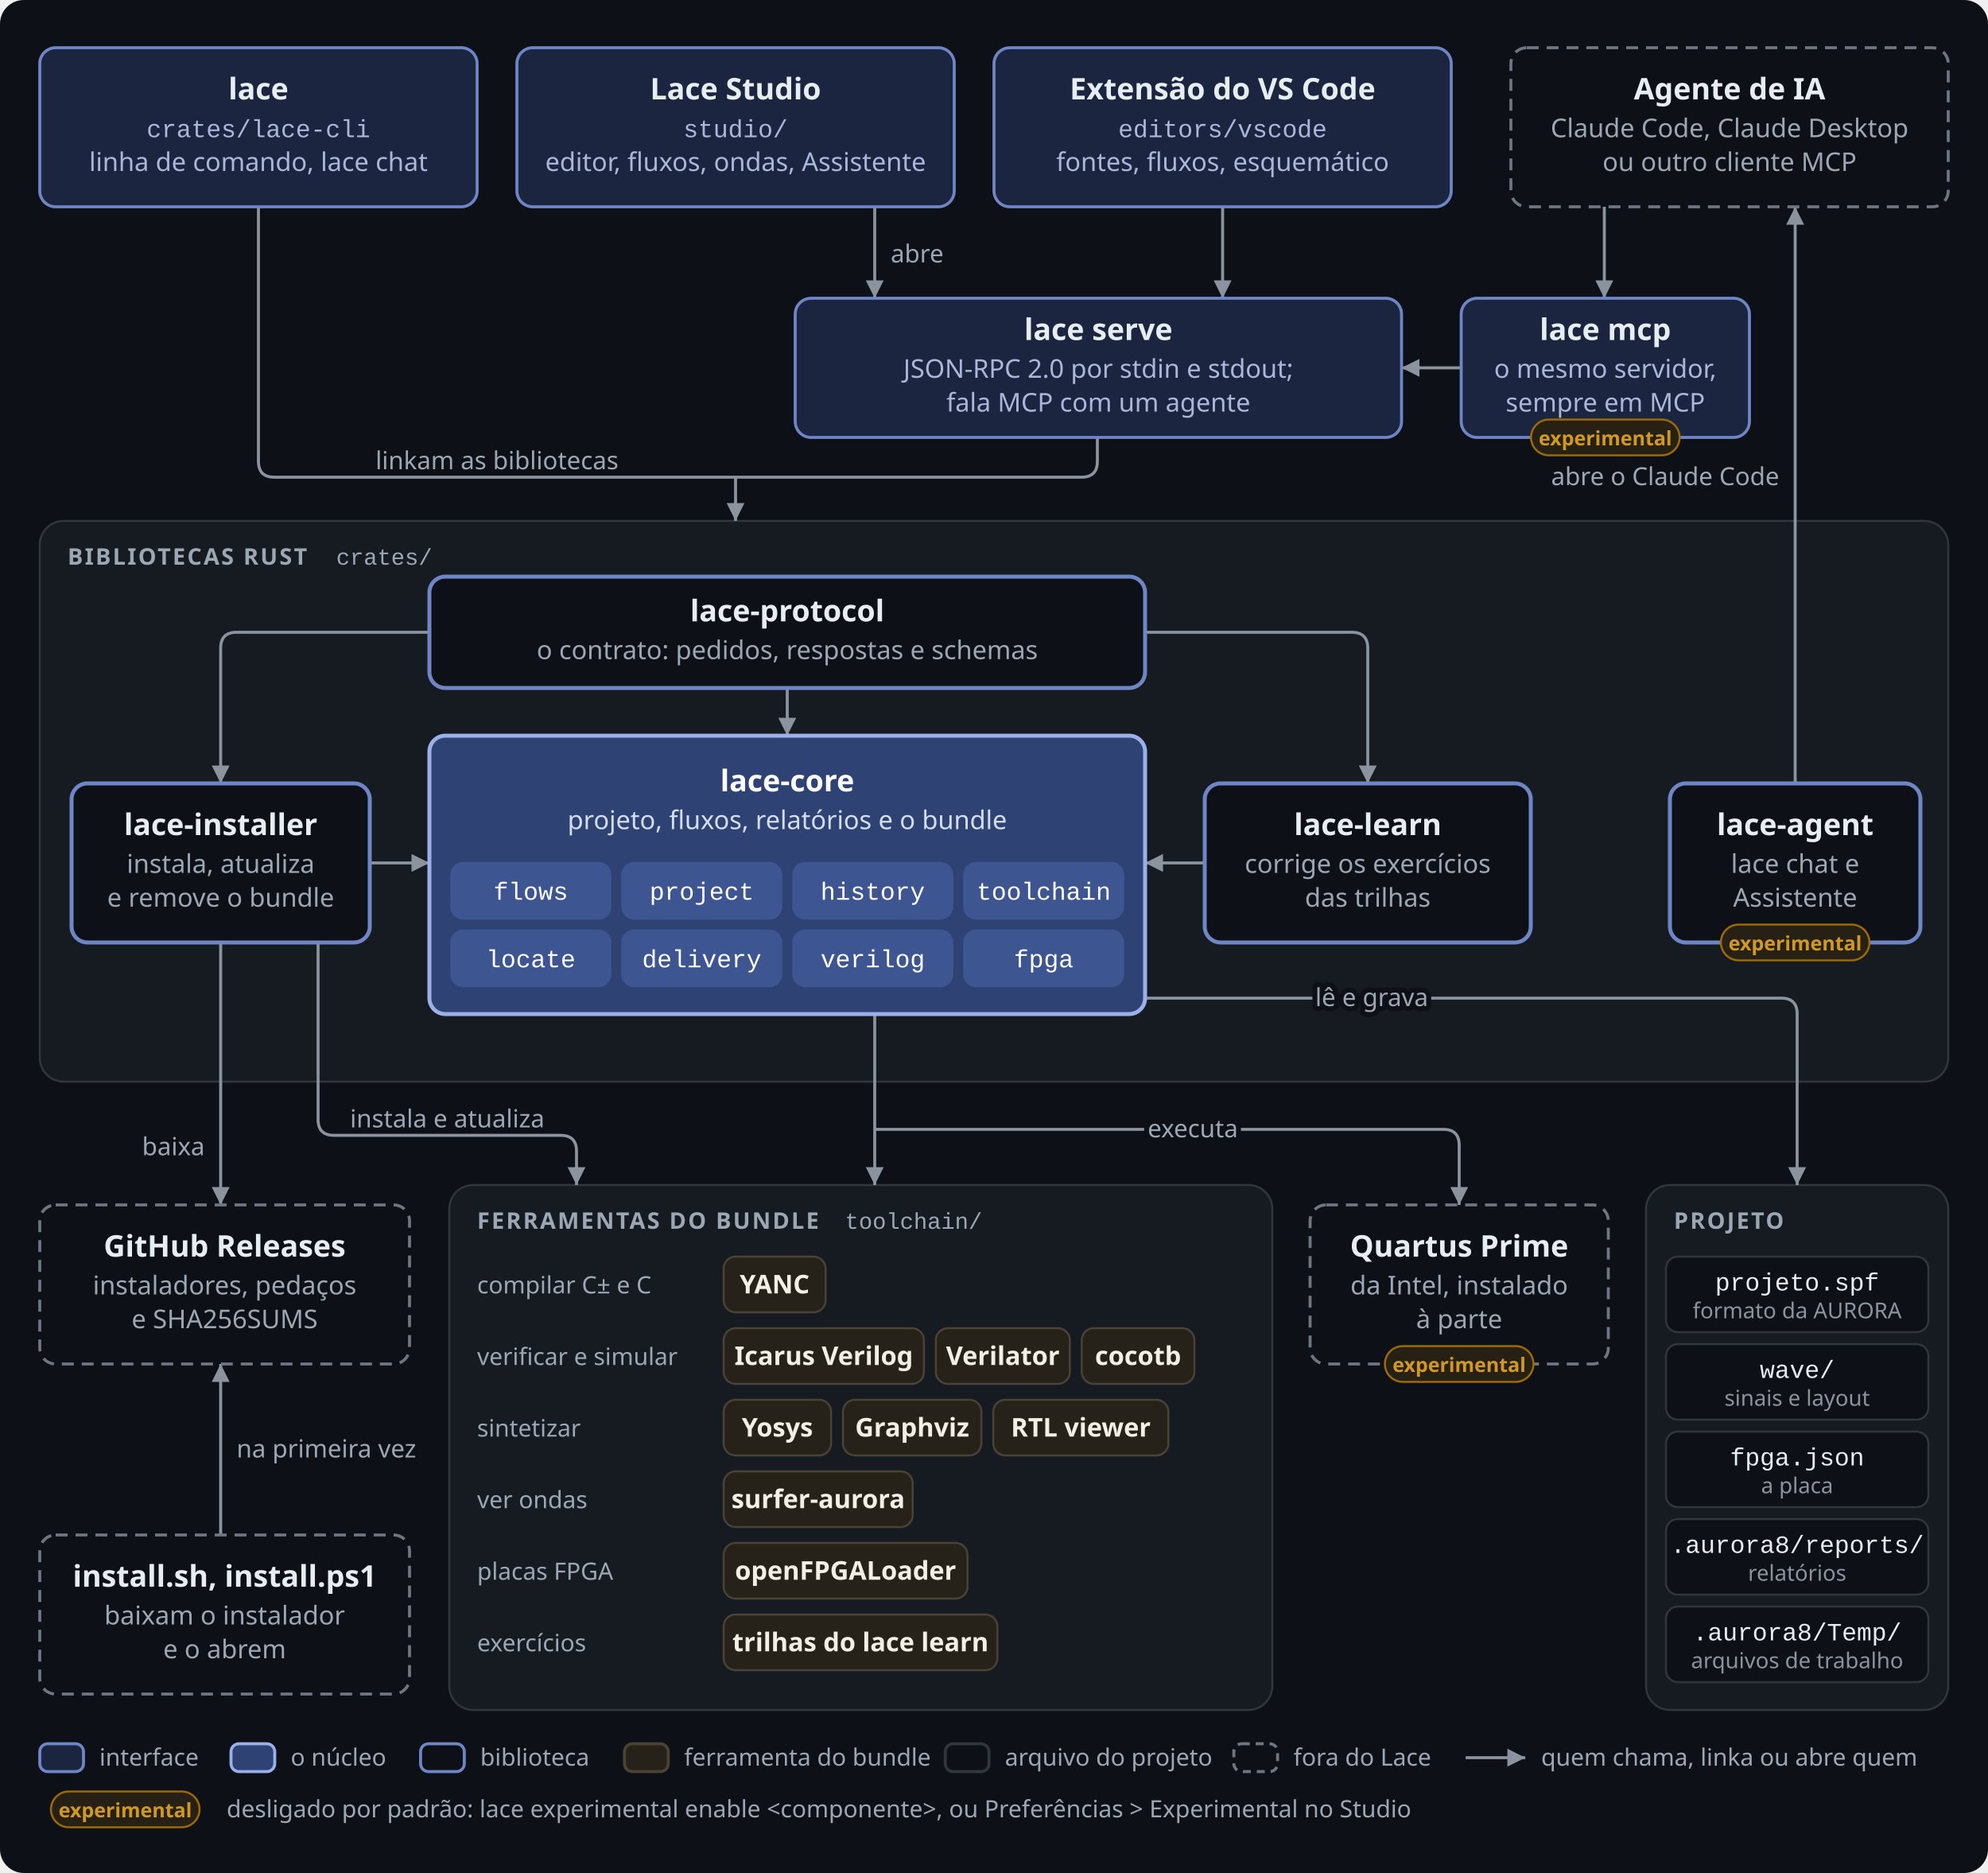
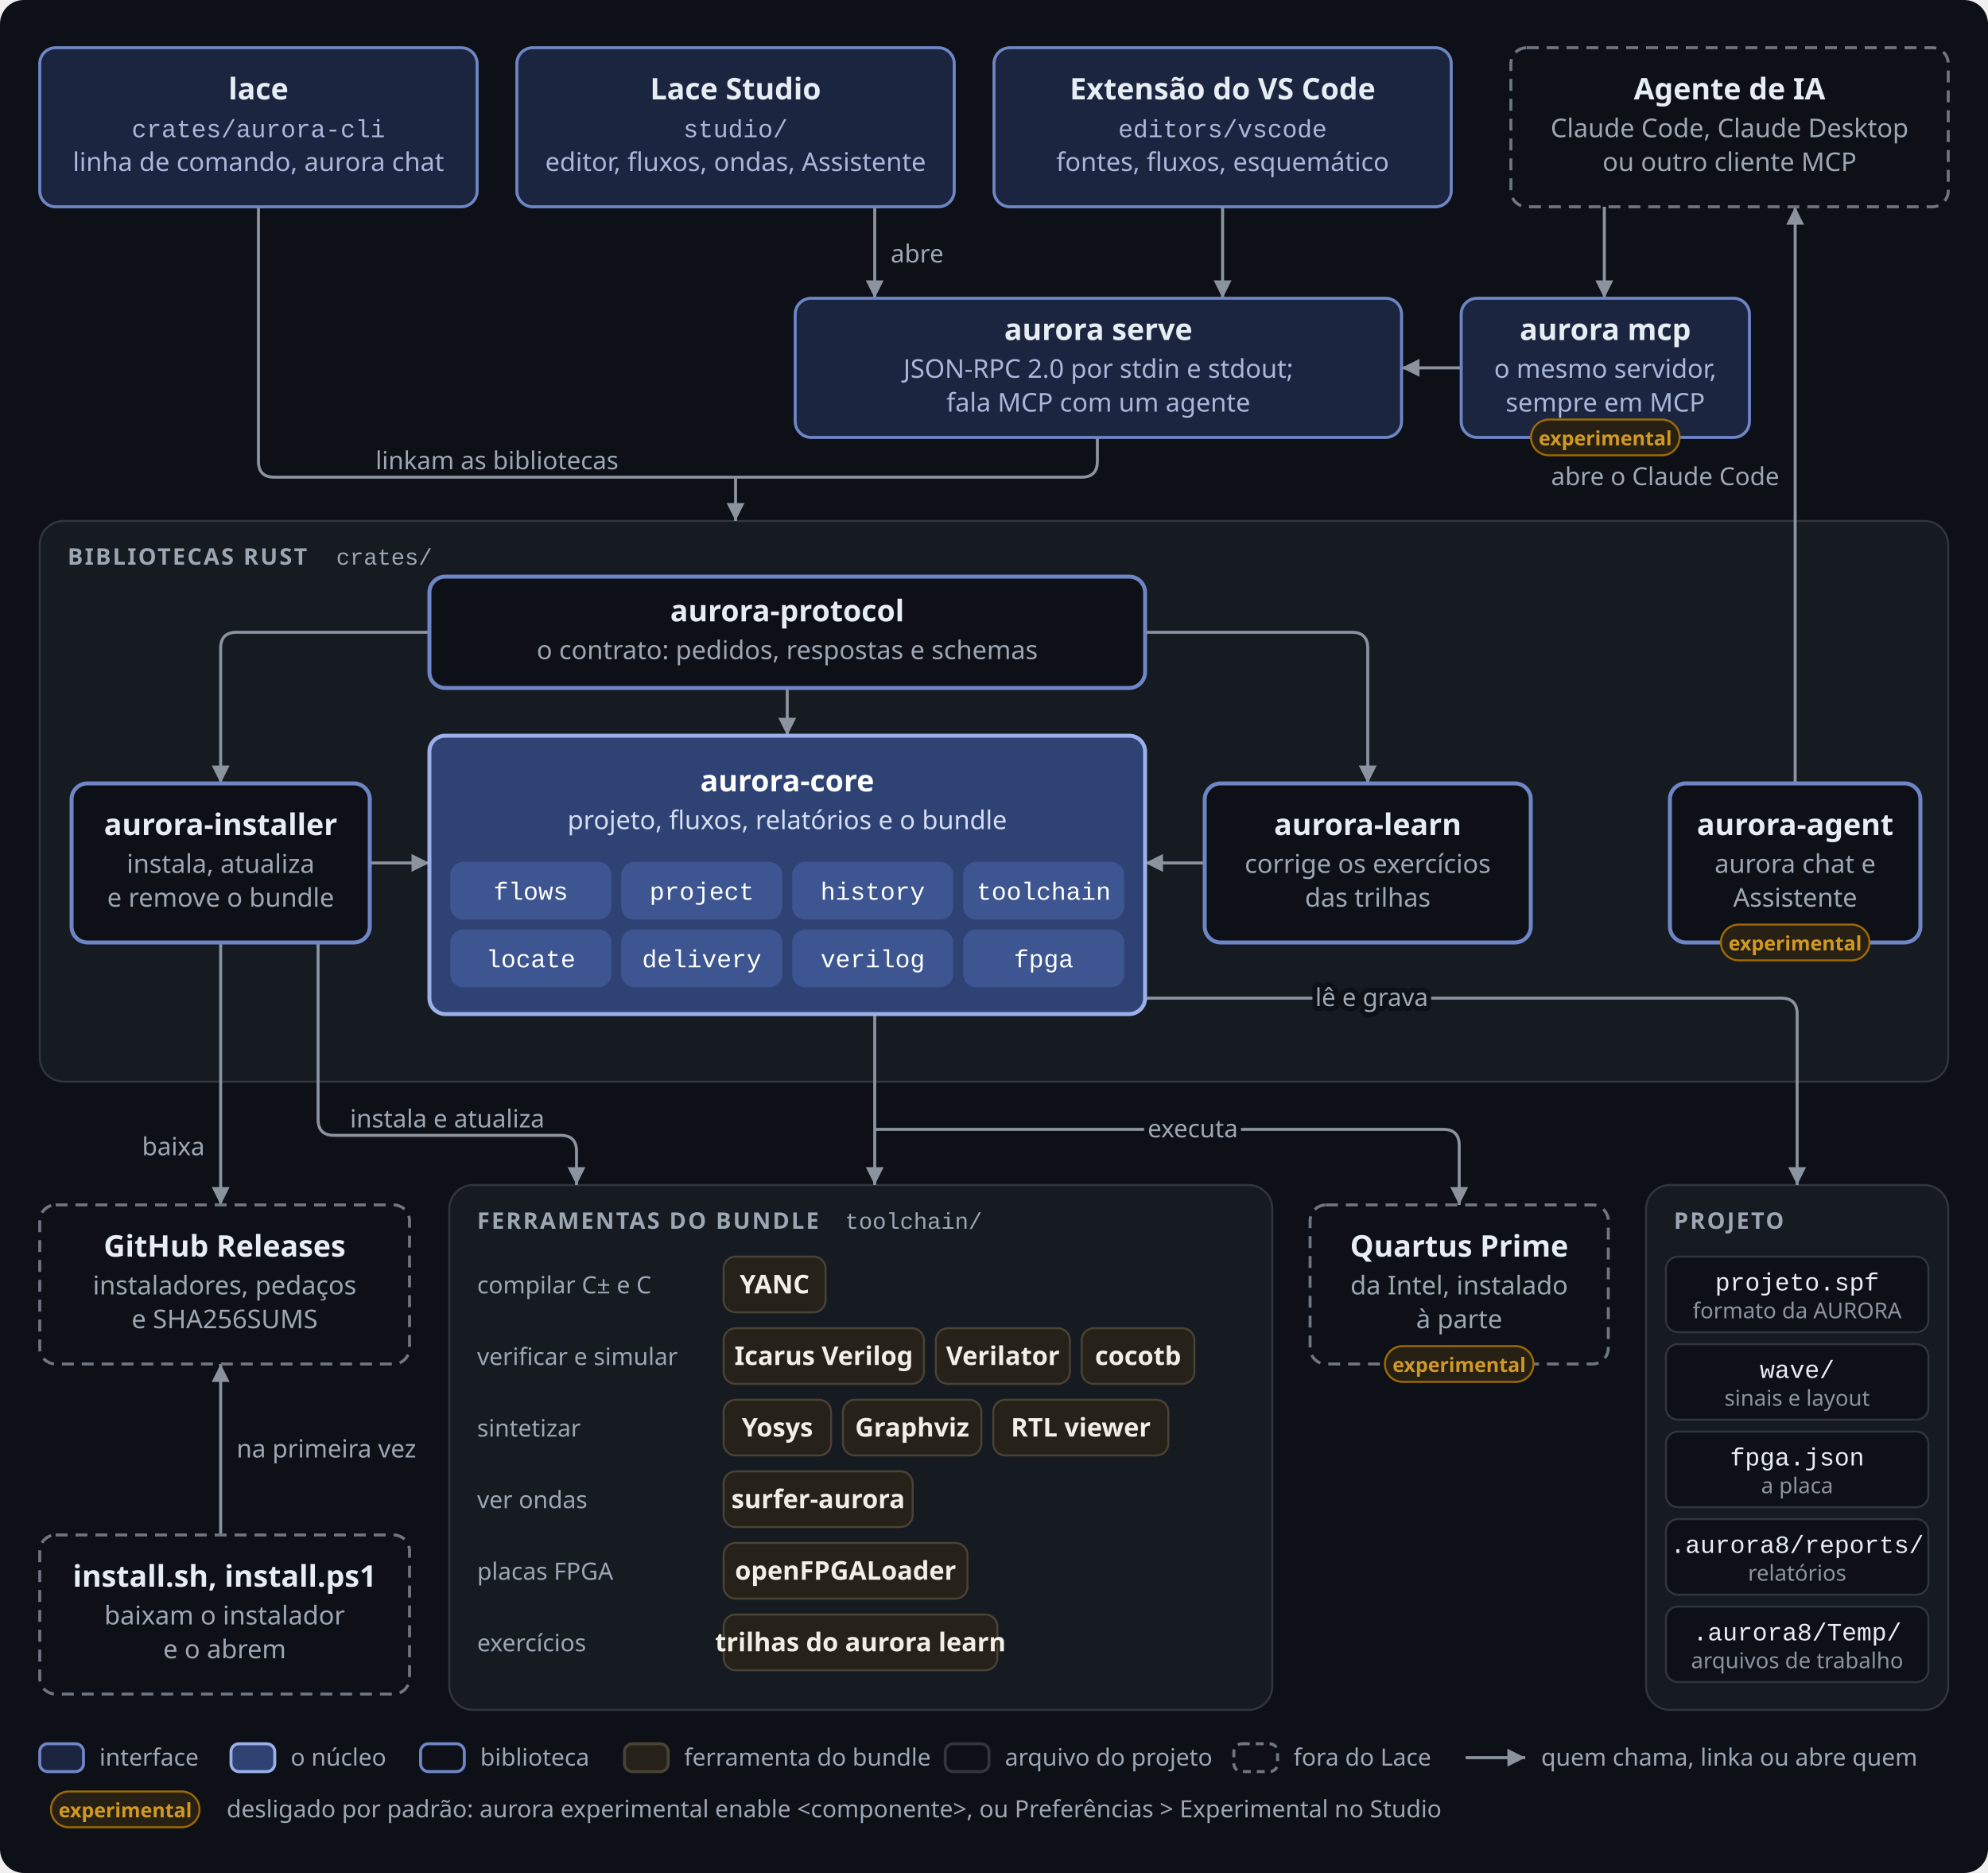
<svg xmlns="http://www.w3.org/2000/svg" width="1000" height="942" viewBox="0 0 1000 942" role="img" aria-labelledby="titulo descricao">
  <defs>
    <marker id="seta" viewBox="0 0 10 10" refX="10" refY="5" markerWidth="9" markerHeight="9" markerUnits="userSpaceOnUse" orient="auto">
      <path d="M0,0 L10,5 L0,10 z" fill="#8b949e" />
    </marker>
  </defs>
  <rect width="1000" height="942" rx="12" fill="#0d1117" />
  <rect x="20" y="262" width="960" height="282" rx="12" fill="#161b22" stroke="#30363d" />
  <text x="34" y="284" font-size="11.5" font-family="'Segoe UI', -apple-system, BlinkMacSystemFont, 'Noto Sans', Helvetica, Arial, sans-serif" fill="#9da7b3" text-anchor="start" font-weight="700" letter-spacing="0.08em">BIBLIOTECAS RUST</text>
  <text x="169.112" y="284" font-size="11.5" font-family="'Cascadia Mono', SFMono-Regular, Consolas, 'Liberation Mono', Menlo, monospace" fill="#9da7b3" text-anchor="start">crates/</text>
  <rect x="226" y="596" width="414" height="264" rx="12" fill="#161b22" stroke="#30363d" />
  <text x="240" y="618" font-size="11.5" font-family="'Segoe UI', -apple-system, BlinkMacSystemFont, 'Noto Sans', Helvetica, Arial, sans-serif" fill="#9da7b3" text-anchor="start" font-weight="700" letter-spacing="0.08em">FERRAMENTAS DO BUNDLE</text>
  <text x="425.059" y="618" font-size="11.5" font-family="'Cascadia Mono', SFMono-Regular, Consolas, 'Liberation Mono', Menlo, monospace" fill="#9da7b3" text-anchor="start">toolchain/</text>
  <rect x="828" y="596" width="152" height="264" rx="12" fill="#161b22" stroke="#30363d" />
  <text x="842" y="618" font-size="11.5" font-family="'Segoe UI', -apple-system, BlinkMacSystemFont, 'Noto Sans', Helvetica, Arial, sans-serif" fill="#9da7b3" text-anchor="start" font-weight="700" letter-spacing="0.08em">PROJETO</text>
  <path d="M440,104 L440,150" fill="none" stroke="#8b949e" stroke-width="1.5" stroke-linejoin="round" marker-end="url(#seta)" />
  <path d="M615,104 L615,150" fill="none" stroke="#8b949e" stroke-width="1.5" stroke-linejoin="round" marker-end="url(#seta)" />
  <path d="M807,104 L807,150" fill="none" stroke="#8b949e" stroke-width="1.5" stroke-linejoin="round" marker-end="url(#seta)" />
  <path d="M735,185 L705,185" fill="none" stroke="#8b949e" stroke-width="1.5" stroke-linejoin="round" marker-end="url(#seta)" />
  <path d="M130,104 L130,232 Q130,240 138,240 L370,240" fill="none" stroke="#8b949e" stroke-width="1.5" stroke-linejoin="round" />
  <path d="M552,220 L552,232 Q552,240 544,240 L370,240" fill="none" stroke="#8b949e" stroke-width="1.5" stroke-linejoin="round" />
  <path d="M370,240 L370,262" fill="none" stroke="#8b949e" stroke-width="1.5" stroke-linejoin="round" marker-end="url(#seta)" />
  <path d="M186,434 L216,434" fill="none" stroke="#8b949e" stroke-width="1.5" stroke-linejoin="round" marker-end="url(#seta)" />
  <path d="M606,434 L576,434" fill="none" stroke="#8b949e" stroke-width="1.5" stroke-linejoin="round" marker-end="url(#seta)" />
  <path d="M396,346 L396,370" fill="none" stroke="#8b949e" stroke-width="1.5" stroke-linejoin="round" marker-end="url(#seta)" />
  <path d="M216,318 L119,318 Q111,318 111,326 L111,394" fill="none" stroke="#8b949e" stroke-width="1.5" stroke-linejoin="round" marker-end="url(#seta)" />
  <path d="M576,318 L680,318 Q688,318 688,326 L688,394" fill="none" stroke="#8b949e" stroke-width="1.5" stroke-linejoin="round" marker-end="url(#seta)" />
  <path d="M903,394 L903,104" fill="none" stroke="#8b949e" stroke-width="1.5" stroke-linejoin="round" marker-end="url(#seta)" />
  <path d="M111,474 L111,606" fill="none" stroke="#8b949e" stroke-width="1.5" stroke-linejoin="round" marker-end="url(#seta)" />
  <path d="M111,772 L111,686" fill="none" stroke="#8b949e" stroke-width="1.5" stroke-linejoin="round" marker-end="url(#seta)" />
  <path d="M160,474 L160,563 Q160,571 168,571 L282,571 Q290,571 290,579 L290,596" fill="none" stroke="#8b949e" stroke-width="1.5" stroke-linejoin="round" marker-end="url(#seta)" />
  <path d="M440,510 L440,596" fill="none" stroke="#8b949e" stroke-width="1.5" stroke-linejoin="round" marker-end="url(#seta)" />
  <path d="M440,568 L726,568 Q734,568 734,576 L734,606" fill="none" stroke="#8b949e" stroke-width="1.5" stroke-linejoin="round" marker-end="url(#seta)" />
  <path d="M576,502 L896,502 Q904,502 904,510 L904,596" fill="none" stroke="#8b949e" stroke-width="1.5" stroke-linejoin="round" marker-end="url(#seta)" />
  <path d="M737.24,884 L767.24,884" fill="none" stroke="#8b949e" stroke-width="1.5" stroke-linejoin="round" marker-end="url(#seta)" />
  <rect x="20" y="24" width="220" height="80" rx="8" fill="#1b2540" stroke="#6f86c6" stroke-width="1.5" />
  <text x="130" y="50" font-size="15" font-family="'Segoe UI', -apple-system, BlinkMacSystemFont, 'Noto Sans', Helvetica, Arial, sans-serif" fill="#e6edf3" text-anchor="middle" font-weight="600">lace</text>
-   <text x="130" y="69" font-size="12.5" font-family="'Cascadia Mono', SFMono-Regular, Consolas, 'Liberation Mono', Menlo, monospace" fill="#aab7d9" text-anchor="middle">crates/lace-cli</text>
-   <text x="130" y="86" font-size="13" font-family="'Segoe UI', -apple-system, BlinkMacSystemFont, 'Noto Sans', Helvetica, Arial, sans-serif" fill="#aab7d9" text-anchor="middle">linha de comando, lace chat</text>
+   <text x="130" y="69" font-size="12.5" font-family="'Cascadia Mono', SFMono-Regular, Consolas, 'Liberation Mono', Menlo, monospace" fill="#aab7d9" text-anchor="middle">crates/aurora-cli</text>
+   <text x="130" y="86" font-size="13" font-family="'Segoe UI', -apple-system, BlinkMacSystemFont, 'Noto Sans', Helvetica, Arial, sans-serif" fill="#aab7d9" text-anchor="middle">linha de comando, aurora chat</text>
  <rect x="260" y="24" width="220" height="80" rx="8" fill="#1b2540" stroke="#6f86c6" stroke-width="1.5" />
  <text x="370" y="50" font-size="15" font-family="'Segoe UI', -apple-system, BlinkMacSystemFont, 'Noto Sans', Helvetica, Arial, sans-serif" fill="#e6edf3" text-anchor="middle" font-weight="600">Lace Studio</text>
  <text x="370" y="69" font-size="12.5" font-family="'Cascadia Mono', SFMono-Regular, Consolas, 'Liberation Mono', Menlo, monospace" fill="#aab7d9" text-anchor="middle">studio/</text>
  <text x="370" y="86" font-size="13" font-family="'Segoe UI', -apple-system, BlinkMacSystemFont, 'Noto Sans', Helvetica, Arial, sans-serif" fill="#aab7d9" text-anchor="middle">editor, fluxos, ondas, Assistente</text>
  <rect x="500" y="24" width="230" height="80" rx="8" fill="#1b2540" stroke="#6f86c6" stroke-width="1.5" />
  <text x="615" y="50" font-size="15" font-family="'Segoe UI', -apple-system, BlinkMacSystemFont, 'Noto Sans', Helvetica, Arial, sans-serif" fill="#e6edf3" text-anchor="middle" font-weight="600">Extensão do VS Code</text>
  <text x="615" y="69" font-size="12.5" font-family="'Cascadia Mono', SFMono-Regular, Consolas, 'Liberation Mono', Menlo, monospace" fill="#aab7d9" text-anchor="middle">editors/vscode</text>
  <text x="615" y="86" font-size="13" font-family="'Segoe UI', -apple-system, BlinkMacSystemFont, 'Noto Sans', Helvetica, Arial, sans-serif" fill="#aab7d9" text-anchor="middle">fontes, fluxos, esquemático</text>
  <rect x="760" y="24" width="220" height="80" rx="8" fill="#0d1117" stroke="#6e7681" stroke-width="1.5" stroke-dasharray="6 4" />
  <text x="870" y="50" font-size="15" font-family="'Segoe UI', -apple-system, BlinkMacSystemFont, 'Noto Sans', Helvetica, Arial, sans-serif" fill="#e6edf3" text-anchor="middle" font-weight="600">Agente de IA</text>
  <text x="870" y="69" font-size="13" font-family="'Segoe UI', -apple-system, BlinkMacSystemFont, 'Noto Sans', Helvetica, Arial, sans-serif" fill="#9da7b3" text-anchor="middle">Claude Code, Claude Desktop</text>
  <text x="870" y="86" font-size="13" font-family="'Segoe UI', -apple-system, BlinkMacSystemFont, 'Noto Sans', Helvetica, Arial, sans-serif" fill="#9da7b3" text-anchor="middle">ou outro cliente MCP</text>
  <rect x="400" y="150" width="305" height="70" rx="8" fill="#1b2540" stroke="#6f86c6" stroke-width="1.5" />
-   <text x="552.5" y="171" font-size="15" font-family="'Segoe UI', -apple-system, BlinkMacSystemFont, 'Noto Sans', Helvetica, Arial, sans-serif" fill="#e6edf3" text-anchor="middle" font-weight="600">lace serve</text>
+   <text x="552.5" y="171" font-size="15" font-family="'Segoe UI', -apple-system, BlinkMacSystemFont, 'Noto Sans', Helvetica, Arial, sans-serif" fill="#e6edf3" text-anchor="middle" font-weight="600">aurora serve</text>
  <text x="552.5" y="190" font-size="13" font-family="'Segoe UI', -apple-system, BlinkMacSystemFont, 'Noto Sans', Helvetica, Arial, sans-serif" fill="#aab7d9" text-anchor="middle">JSON-RPC 2.0 por stdin e stdout;</text>
  <text x="552.5" y="207" font-size="13" font-family="'Segoe UI', -apple-system, BlinkMacSystemFont, 'Noto Sans', Helvetica, Arial, sans-serif" fill="#aab7d9" text-anchor="middle">fala MCP com um agente</text>
  <rect x="735" y="150" width="145" height="70" rx="8" fill="#1b2540" stroke="#6f86c6" stroke-width="1.5" />
-   <text x="807.5" y="171" font-size="15" font-family="'Segoe UI', -apple-system, BlinkMacSystemFont, 'Noto Sans', Helvetica, Arial, sans-serif" fill="#e6edf3" text-anchor="middle" font-weight="600">lace mcp</text>
+   <text x="807.5" y="171" font-size="15" font-family="'Segoe UI', -apple-system, BlinkMacSystemFont, 'Noto Sans', Helvetica, Arial, sans-serif" fill="#e6edf3" text-anchor="middle" font-weight="600">aurora mcp</text>
  <text x="807.5" y="190" font-size="13" font-family="'Segoe UI', -apple-system, BlinkMacSystemFont, 'Noto Sans', Helvetica, Arial, sans-serif" fill="#aab7d9" text-anchor="middle">o mesmo servidor,</text>
  <text x="807.5" y="207" font-size="13" font-family="'Segoe UI', -apple-system, BlinkMacSystemFont, 'Noto Sans', Helvetica, Arial, sans-serif" fill="#aab7d9" text-anchor="middle">sempre em MCP</text>
  <rect x="770.131" y="211" width="74.738" height="18" rx="9" fill="#272115" stroke="#9e6a03" />
  <text x="807.5" y="224" font-size="10" font-family="'Segoe UI', -apple-system, BlinkMacSystemFont, 'Noto Sans', Helvetica, Arial, sans-serif" fill="#d29922" text-anchor="middle" font-weight="600">experimental</text>
  <rect x="216" y="290" width="360" height="56" rx="8" fill="#0d1117" stroke="#6f86c6" stroke-width="2" />
-   <text x="396" y="312.5" font-size="15" font-family="'Segoe UI', -apple-system, BlinkMacSystemFont, 'Noto Sans', Helvetica, Arial, sans-serif" fill="#e6edf3" text-anchor="middle" font-weight="600">lace-protocol</text>
+   <text x="396" y="312.5" font-size="15" font-family="'Segoe UI', -apple-system, BlinkMacSystemFont, 'Noto Sans', Helvetica, Arial, sans-serif" fill="#e6edf3" text-anchor="middle" font-weight="600">aurora-protocol</text>
  <text x="396" y="331.5" font-size="13" font-family="'Segoe UI', -apple-system, BlinkMacSystemFont, 'Noto Sans', Helvetica, Arial, sans-serif" fill="#9da7b3" text-anchor="middle">o contrato: pedidos, respostas e schemas</text>
  <rect x="36" y="394" width="150" height="80" rx="8" fill="#0d1117" stroke="#6f86c6" stroke-width="2" />
-   <text x="111" y="420" font-size="15" font-family="'Segoe UI', -apple-system, BlinkMacSystemFont, 'Noto Sans', Helvetica, Arial, sans-serif" fill="#e6edf3" text-anchor="middle" font-weight="600">lace-installer</text>
+   <text x="111" y="420" font-size="15" font-family="'Segoe UI', -apple-system, BlinkMacSystemFont, 'Noto Sans', Helvetica, Arial, sans-serif" fill="#e6edf3" text-anchor="middle" font-weight="600">aurora-installer</text>
  <text x="111" y="439" font-size="13" font-family="'Segoe UI', -apple-system, BlinkMacSystemFont, 'Noto Sans', Helvetica, Arial, sans-serif" fill="#9da7b3" text-anchor="middle">instala, atualiza</text>
  <text x="111" y="456" font-size="13" font-family="'Segoe UI', -apple-system, BlinkMacSystemFont, 'Noto Sans', Helvetica, Arial, sans-serif" fill="#9da7b3" text-anchor="middle">e remove o bundle</text>
  <rect x="216" y="370" width="360" height="140" rx="8" fill="#2e4374" stroke="#9bb0e8" stroke-width="2" />
-   <text x="396" y="398" font-size="15" font-family="'Segoe UI', -apple-system, BlinkMacSystemFont, 'Noto Sans', Helvetica, Arial, sans-serif" fill="#ffffff" text-anchor="middle" font-weight="600">lace-core</text>
+   <text x="396" y="398" font-size="15" font-family="'Segoe UI', -apple-system, BlinkMacSystemFont, 'Noto Sans', Helvetica, Arial, sans-serif" fill="#ffffff" text-anchor="middle" font-weight="600">aurora-core</text>
  <text x="396" y="417" font-size="13" font-family="'Segoe UI', -apple-system, BlinkMacSystemFont, 'Noto Sans', Helvetica, Arial, sans-serif" fill="#d5ddf3" text-anchor="middle">projeto, fluxos, relatórios e o bundle</text>
  <rect x="227" y="434" width="80" height="28" rx="6" fill="#3d5590" stroke="#3d5590" />
  <text x="267" y="452.5" font-size="12.5" font-family="'Cascadia Mono', SFMono-Regular, Consolas, 'Liberation Mono', Menlo, monospace" fill="#ffffff" text-anchor="middle">flows</text>
  <rect x="313" y="434" width="80" height="28" rx="6" fill="#3d5590" stroke="#3d5590" />
  <text x="353" y="452.5" font-size="12.5" font-family="'Cascadia Mono', SFMono-Regular, Consolas, 'Liberation Mono', Menlo, monospace" fill="#ffffff" text-anchor="middle">project</text>
  <rect x="399" y="434" width="80" height="28" rx="6" fill="#3d5590" stroke="#3d5590" />
  <text x="439" y="452.5" font-size="12.5" font-family="'Cascadia Mono', SFMono-Regular, Consolas, 'Liberation Mono', Menlo, monospace" fill="#ffffff" text-anchor="middle">history</text>
  <rect x="485" y="434" width="80" height="28" rx="6" fill="#3d5590" stroke="#3d5590" />
  <text x="525" y="452.5" font-size="12.5" font-family="'Cascadia Mono', SFMono-Regular, Consolas, 'Liberation Mono', Menlo, monospace" fill="#ffffff" text-anchor="middle">toolchain</text>
  <rect x="227" y="468" width="80" height="28" rx="6" fill="#3d5590" stroke="#3d5590" />
  <text x="267" y="486.5" font-size="12.5" font-family="'Cascadia Mono', SFMono-Regular, Consolas, 'Liberation Mono', Menlo, monospace" fill="#ffffff" text-anchor="middle">locate</text>
  <rect x="313" y="468" width="80" height="28" rx="6" fill="#3d5590" stroke="#3d5590" />
  <text x="353" y="486.5" font-size="12.5" font-family="'Cascadia Mono', SFMono-Regular, Consolas, 'Liberation Mono', Menlo, monospace" fill="#ffffff" text-anchor="middle">delivery</text>
  <rect x="399" y="468" width="80" height="28" rx="6" fill="#3d5590" stroke="#3d5590" />
  <text x="439" y="486.5" font-size="12.5" font-family="'Cascadia Mono', SFMono-Regular, Consolas, 'Liberation Mono', Menlo, monospace" fill="#ffffff" text-anchor="middle">verilog</text>
  <rect x="485" y="468" width="80" height="28" rx="6" fill="#3d5590" stroke="#3d5590" />
  <text x="525" y="486.5" font-size="12.5" font-family="'Cascadia Mono', SFMono-Regular, Consolas, 'Liberation Mono', Menlo, monospace" fill="#ffffff" text-anchor="middle">fpga</text>
  <rect x="606" y="394" width="164" height="80" rx="8" fill="#0d1117" stroke="#6f86c6" stroke-width="2" />
-   <text x="688" y="420" font-size="15" font-family="'Segoe UI', -apple-system, BlinkMacSystemFont, 'Noto Sans', Helvetica, Arial, sans-serif" fill="#e6edf3" text-anchor="middle" font-weight="600">lace-learn</text>
+   <text x="688" y="420" font-size="15" font-family="'Segoe UI', -apple-system, BlinkMacSystemFont, 'Noto Sans', Helvetica, Arial, sans-serif" fill="#e6edf3" text-anchor="middle" font-weight="600">aurora-learn</text>
  <text x="688" y="439" font-size="13" font-family="'Segoe UI', -apple-system, BlinkMacSystemFont, 'Noto Sans', Helvetica, Arial, sans-serif" fill="#9da7b3" text-anchor="middle">corrige os exercícios</text>
  <text x="688" y="456" font-size="13" font-family="'Segoe UI', -apple-system, BlinkMacSystemFont, 'Noto Sans', Helvetica, Arial, sans-serif" fill="#9da7b3" text-anchor="middle">das trilhas</text>
  <rect x="840" y="394" width="126" height="80" rx="8" fill="#0d1117" stroke="#6f86c6" stroke-width="2" />
-   <text x="903" y="420" font-size="15" font-family="'Segoe UI', -apple-system, BlinkMacSystemFont, 'Noto Sans', Helvetica, Arial, sans-serif" fill="#e6edf3" text-anchor="middle" font-weight="600">lace-agent</text>
-   <text x="903" y="439" font-size="13" font-family="'Segoe UI', -apple-system, BlinkMacSystemFont, 'Noto Sans', Helvetica, Arial, sans-serif" fill="#9da7b3" text-anchor="middle">lace chat e</text>
+   <text x="903" y="420" font-size="15" font-family="'Segoe UI', -apple-system, BlinkMacSystemFont, 'Noto Sans', Helvetica, Arial, sans-serif" fill="#e6edf3" text-anchor="middle" font-weight="600">aurora-agent</text>
+   <text x="903" y="439" font-size="13" font-family="'Segoe UI', -apple-system, BlinkMacSystemFont, 'Noto Sans', Helvetica, Arial, sans-serif" fill="#9da7b3" text-anchor="middle">aurora chat e</text>
  <text x="903" y="456" font-size="13" font-family="'Segoe UI', -apple-system, BlinkMacSystemFont, 'Noto Sans', Helvetica, Arial, sans-serif" fill="#9da7b3" text-anchor="middle">Assistente</text>
  <rect x="865.631" y="465" width="74.738" height="18" rx="9" fill="#272115" stroke="#9e6a03" />
  <text x="903" y="478" font-size="10" font-family="'Segoe UI', -apple-system, BlinkMacSystemFont, 'Noto Sans', Helvetica, Arial, sans-serif" fill="#d29922" text-anchor="middle" font-weight="600">experimental</text>
  <rect x="20" y="606" width="186" height="80" rx="8" fill="#0d1117" stroke="#6e7681" stroke-width="1.5" stroke-dasharray="6 4" />
  <text x="113" y="632" font-size="15" font-family="'Segoe UI', -apple-system, BlinkMacSystemFont, 'Noto Sans', Helvetica, Arial, sans-serif" fill="#e6edf3" text-anchor="middle" font-weight="600">GitHub Releases</text>
  <text x="113" y="651" font-size="13" font-family="'Segoe UI', -apple-system, BlinkMacSystemFont, 'Noto Sans', Helvetica, Arial, sans-serif" fill="#9da7b3" text-anchor="middle">instaladores, pedaços</text>
  <text x="113" y="668" font-size="13" font-family="'Segoe UI', -apple-system, BlinkMacSystemFont, 'Noto Sans', Helvetica, Arial, sans-serif" fill="#9da7b3" text-anchor="middle">e SHA256SUMS</text>
  <rect x="20" y="772" width="186" height="80" rx="8" fill="#0d1117" stroke="#6e7681" stroke-width="1.5" stroke-dasharray="6 4" />
  <text x="113" y="798" font-size="15" font-family="'Segoe UI', -apple-system, BlinkMacSystemFont, 'Noto Sans', Helvetica, Arial, sans-serif" fill="#e6edf3" text-anchor="middle" font-weight="600">install.sh, install.ps1</text>
  <text x="113" y="817" font-size="13" font-family="'Segoe UI', -apple-system, BlinkMacSystemFont, 'Noto Sans', Helvetica, Arial, sans-serif" fill="#9da7b3" text-anchor="middle">baixam o instalador</text>
  <text x="113" y="834" font-size="13" font-family="'Segoe UI', -apple-system, BlinkMacSystemFont, 'Noto Sans', Helvetica, Arial, sans-serif" fill="#9da7b3" text-anchor="middle">e o abrem</text>
  <text x="240" y="650.5" font-size="12" font-family="'Segoe UI', -apple-system, BlinkMacSystemFont, 'Noto Sans', Helvetica, Arial, sans-serif" fill="#9da7b3" text-anchor="start">compilar C± e C</text>
  <rect x="364" y="632" width="51.277" height="28" rx="6" fill="#262219" stroke="#4a4235" />
  <text x="389.638" y="650.5" font-size="13" font-family="'Segoe UI', -apple-system, BlinkMacSystemFont, 'Noto Sans', Helvetica, Arial, sans-serif" fill="#f4efe6" text-anchor="middle" font-weight="600">YANC</text>
  <text x="240" y="686.5" font-size="12" font-family="'Segoe UI', -apple-system, BlinkMacSystemFont, 'Noto Sans', Helvetica, Arial, sans-serif" fill="#9da7b3" text-anchor="start">verificar e simular</text>
  <rect x="364" y="668" width="100.747" height="28" rx="6" fill="#262219" stroke="#4a4235" />
  <text x="414.374" y="686.5" font-size="13" font-family="'Segoe UI', -apple-system, BlinkMacSystemFont, 'Noto Sans', Helvetica, Arial, sans-serif" fill="#f4efe6" text-anchor="middle" font-weight="600">Icarus Verilog</text>
  <rect x="470.747" y="668" width="67.399" height="28" rx="6" fill="#262219" stroke="#4a4235" />
  <text x="504.447" y="686.5" font-size="13" font-family="'Segoe UI', -apple-system, BlinkMacSystemFont, 'Noto Sans', Helvetica, Arial, sans-serif" fill="#f4efe6" text-anchor="middle" font-weight="600">Verilator</text>
  <rect x="544.146" y="668" width="56.651" height="28" rx="6" fill="#262219" stroke="#4a4235" />
  <text x="572.472" y="686.5" font-size="13" font-family="'Segoe UI', -apple-system, BlinkMacSystemFont, 'Noto Sans', Helvetica, Arial, sans-serif" fill="#f4efe6" text-anchor="middle" font-weight="600">cocotb</text>
  <text x="240" y="722.5" font-size="12" font-family="'Segoe UI', -apple-system, BlinkMacSystemFont, 'Noto Sans', Helvetica, Arial, sans-serif" fill="#9da7b3" text-anchor="start">sintetizar</text>
  <rect x="364" y="704" width="54.033" height="28" rx="6" fill="#262219" stroke="#4a4235" />
  <text x="391.016" y="722.5" font-size="13" font-family="'Segoe UI', -apple-system, BlinkMacSystemFont, 'Noto Sans', Helvetica, Arial, sans-serif" fill="#f4efe6" text-anchor="middle" font-weight="600">Yosys</text>
  <rect x="424.033" y="704" width="69.604" height="28" rx="6" fill="#262219" stroke="#4a4235" />
  <text x="458.835" y="722.5" font-size="13" font-family="'Segoe UI', -apple-system, BlinkMacSystemFont, 'Noto Sans', Helvetica, Arial, sans-serif" fill="#f4efe6" text-anchor="middle" font-weight="600">Graphviz</text>
  <rect x="499.637" y="704" width="88.069" height="28" rx="6" fill="#262219" stroke="#4a4235" />
  <text x="543.672" y="722.5" font-size="13" font-family="'Segoe UI', -apple-system, BlinkMacSystemFont, 'Noto Sans', Helvetica, Arial, sans-serif" fill="#f4efe6" text-anchor="middle" font-weight="600">RTL viewer</text>
  <text x="240" y="758.5" font-size="12" font-family="'Segoe UI', -apple-system, BlinkMacSystemFont, 'Noto Sans', Helvetica, Arial, sans-serif" fill="#9da7b3" text-anchor="start">ver ondas</text>
  <rect x="364" y="740" width="95.097" height="28" rx="6" fill="#262219" stroke="#4a4235" />
  <text x="411.549" y="758.5" font-size="13" font-family="'Segoe UI', -apple-system, BlinkMacSystemFont, 'Noto Sans', Helvetica, Arial, sans-serif" fill="#f4efe6" text-anchor="middle" font-weight="600">surfer-aurora</text>
  <text x="240" y="794.5" font-size="12" font-family="'Segoe UI', -apple-system, BlinkMacSystemFont, 'Noto Sans', Helvetica, Arial, sans-serif" fill="#9da7b3" text-anchor="start">placas FPGA</text>
  <rect x="364" y="776" width="122.657" height="28" rx="6" fill="#262219" stroke="#4a4235" />
  <text x="425.329" y="794.5" font-size="13" font-family="'Segoe UI', -apple-system, BlinkMacSystemFont, 'Noto Sans', Helvetica, Arial, sans-serif" fill="#f4efe6" text-anchor="middle" font-weight="600">openFPGALoader</text>
  <text x="240" y="830.5" font-size="12" font-family="'Segoe UI', -apple-system, BlinkMacSystemFont, 'Noto Sans', Helvetica, Arial, sans-serif" fill="#9da7b3" text-anchor="start">exercícios</text>
  <rect x="364" y="812" width="137.677" height="28" rx="6" fill="#262219" stroke="#4a4235" />
-   <text x="432.839" y="830.5" font-size="13" font-family="'Segoe UI', -apple-system, BlinkMacSystemFont, 'Noto Sans', Helvetica, Arial, sans-serif" fill="#f4efe6" text-anchor="middle" font-weight="600">trilhas do lace learn</text>
+   <text x="432.839" y="830.5" font-size="13" font-family="'Segoe UI', -apple-system, BlinkMacSystemFont, 'Noto Sans', Helvetica, Arial, sans-serif" fill="#f4efe6" text-anchor="middle" font-weight="600">trilhas do aurora learn</text>
  <rect x="659" y="606" width="150" height="80" rx="8" fill="#0d1117" stroke="#6e7681" stroke-width="1.5" stroke-dasharray="6 4" />
  <text x="734" y="632" font-size="15" font-family="'Segoe UI', -apple-system, BlinkMacSystemFont, 'Noto Sans', Helvetica, Arial, sans-serif" fill="#e6edf3" text-anchor="middle" font-weight="600">Quartus Prime</text>
  <text x="734" y="651" font-size="13" font-family="'Segoe UI', -apple-system, BlinkMacSystemFont, 'Noto Sans', Helvetica, Arial, sans-serif" fill="#9da7b3" text-anchor="middle">da Intel, instalado</text>
  <text x="734" y="668" font-size="13" font-family="'Segoe UI', -apple-system, BlinkMacSystemFont, 'Noto Sans', Helvetica, Arial, sans-serif" fill="#9da7b3" text-anchor="middle">à parte</text>
  <rect x="696.631" y="677" width="74.738" height="18" rx="9" fill="#272115" stroke="#9e6a03" />
  <text x="734" y="690" font-size="10" font-family="'Segoe UI', -apple-system, BlinkMacSystemFont, 'Noto Sans', Helvetica, Arial, sans-serif" fill="#d29922" text-anchor="middle" font-weight="600">experimental</text>
  <rect x="838" y="632" width="132" height="38" rx="6" fill="#0d1117" stroke="#30363d" />
  <text x="904" y="649" font-size="12.5" font-family="'Cascadia Mono', SFMono-Regular, Consolas, 'Liberation Mono', Menlo, monospace" fill="#e6edf3" text-anchor="middle">projeto.spf</text>
  <text x="904" y="663" font-size="11" font-family="'Segoe UI', -apple-system, BlinkMacSystemFont, 'Noto Sans', Helvetica, Arial, sans-serif" fill="#8b949e" text-anchor="middle">formato da AURORA</text>
  <rect x="838" y="676" width="132" height="38" rx="6" fill="#0d1117" stroke="#30363d" />
  <text x="904" y="693" font-size="12.5" font-family="'Cascadia Mono', SFMono-Regular, Consolas, 'Liberation Mono', Menlo, monospace" fill="#e6edf3" text-anchor="middle">wave/</text>
  <text x="904" y="707" font-size="11" font-family="'Segoe UI', -apple-system, BlinkMacSystemFont, 'Noto Sans', Helvetica, Arial, sans-serif" fill="#8b949e" text-anchor="middle">sinais e layout</text>
  <rect x="838" y="720" width="132" height="38" rx="6" fill="#0d1117" stroke="#30363d" />
  <text x="904" y="737" font-size="12.5" font-family="'Cascadia Mono', SFMono-Regular, Consolas, 'Liberation Mono', Menlo, monospace" fill="#e6edf3" text-anchor="middle">fpga.json</text>
  <text x="904" y="751" font-size="11" font-family="'Segoe UI', -apple-system, BlinkMacSystemFont, 'Noto Sans', Helvetica, Arial, sans-serif" fill="#8b949e" text-anchor="middle">a placa</text>
  <rect x="838" y="764" width="132" height="38" rx="6" fill="#0d1117" stroke="#30363d" />
  <text x="904" y="781" font-size="12.5" font-family="'Cascadia Mono', SFMono-Regular, Consolas, 'Liberation Mono', Menlo, monospace" fill="#e6edf3" text-anchor="middle">.aurora8/reports/</text>
  <text x="904" y="795" font-size="11" font-family="'Segoe UI', -apple-system, BlinkMacSystemFont, 'Noto Sans', Helvetica, Arial, sans-serif" fill="#8b949e" text-anchor="middle">relatórios</text>
  <rect x="838" y="808" width="132" height="38" rx="6" fill="#0d1117" stroke="#30363d" />
  <text x="904" y="825" font-size="12.5" font-family="'Cascadia Mono', SFMono-Regular, Consolas, 'Liberation Mono', Menlo, monospace" fill="#e6edf3" text-anchor="middle">.aurora8/Temp/</text>
  <text x="904" y="839" font-size="11" font-family="'Segoe UI', -apple-system, BlinkMacSystemFont, 'Noto Sans', Helvetica, Arial, sans-serif" fill="#8b949e" text-anchor="middle">arquivos de trabalho</text>
  <rect x="20" y="877" width="22" height="14" rx="4" fill="#1b2540" stroke="#6f86c6" stroke-width="1.5" />
  <text x="50" y="888" font-size="12" font-family="'Segoe UI', -apple-system, BlinkMacSystemFont, 'Noto Sans', Helvetica, Arial, sans-serif" fill="#9da7b3" text-anchor="start">interface</text>
  <rect x="116.2" y="877" width="22" height="14" rx="4" fill="#2e4374" stroke="#9bb0e8" stroke-width="1.5" />
  <text x="146.2" y="888" font-size="12" font-family="'Segoe UI', -apple-system, BlinkMacSystemFont, 'Noto Sans', Helvetica, Arial, sans-serif" fill="#9da7b3" text-anchor="start">o núcleo</text>
  <rect x="211.56" y="877" width="22" height="14" rx="4" fill="#0d1117" stroke="#6f86c6" stroke-width="1.5" />
  <text x="241.56" y="888" font-size="12" font-family="'Segoe UI', -apple-system, BlinkMacSystemFont, 'Noto Sans', Helvetica, Arial, sans-serif" fill="#9da7b3" text-anchor="start">biblioteca</text>
  <rect x="314.12" y="877" width="22" height="14" rx="4" fill="#262219" stroke="#4a4235" stroke-width="1.5" />
  <text x="344.12" y="888" font-size="12" font-family="'Segoe UI', -apple-system, BlinkMacSystemFont, 'Noto Sans', Helvetica, Arial, sans-serif" fill="#9da7b3" text-anchor="start">ferramenta do bundle</text>
  <rect x="475.48" y="877" width="22" height="14" rx="4" fill="#0d1117" stroke="#30363d" stroke-width="1.5" />
  <text x="505.48" y="888" font-size="12" font-family="'Segoe UI', -apple-system, BlinkMacSystemFont, 'Noto Sans', Helvetica, Arial, sans-serif" fill="#9da7b3" text-anchor="start">arquivo do projeto</text>
  <rect x="620.64" y="877" width="22" height="14" rx="4" fill="#0d1117" stroke="#6e7681" stroke-width="1.5" stroke-dasharray="4 3" />
  <text x="650.64" y="888" font-size="12" font-family="'Segoe UI', -apple-system, BlinkMacSystemFont, 'Noto Sans', Helvetica, Arial, sans-serif" fill="#9da7b3" text-anchor="start">fora do Lace</text>
  <text x="775.24" y="888" font-size="12" font-family="'Segoe UI', -apple-system, BlinkMacSystemFont, 'Noto Sans', Helvetica, Arial, sans-serif" fill="#9da7b3" text-anchor="start">quem chama, linka ou abre quem</text>
  <rect x="25.631" y="901" width="74.738" height="18" rx="9" fill="#272115" stroke="#9e6a03" />
  <text x="63" y="914" font-size="10" font-family="'Segoe UI', -apple-system, BlinkMacSystemFont, 'Noto Sans', Helvetica, Arial, sans-serif" fill="#d29922" text-anchor="middle" font-weight="600">experimental</text>
-   <text x="114" y="914" font-size="12" font-family="'Segoe UI', -apple-system, BlinkMacSystemFont, 'Noto Sans', Helvetica, Arial, sans-serif" fill="#9da7b3" text-anchor="start">desligado por padrão: lace experimental enable &lt;componente&gt;, ou Preferências &gt; Experimental no Studio</text>
+   <text x="114" y="914" font-size="12" font-family="'Segoe UI', -apple-system, BlinkMacSystemFont, 'Noto Sans', Helvetica, Arial, sans-serif" fill="#9da7b3" text-anchor="start">desligado por padrão: aurora experimental enable &lt;componente&gt;, ou Preferências &gt; Experimental no Studio</text>
  <text x="448" y="132" font-size="12.5" font-family="'Segoe UI', -apple-system, BlinkMacSystemFont, 'Noto Sans', Helvetica, Arial, sans-serif" fill="#9da7b3" text-anchor="start" stroke="#0d1117" stroke-width="5" stroke-linejoin="round" paint-order="stroke">abre</text>
  <text x="250" y="236" font-size="12.5" font-family="'Segoe UI', -apple-system, BlinkMacSystemFont, 'Noto Sans', Helvetica, Arial, sans-serif" fill="#9da7b3" text-anchor="middle" stroke="#0d1117" stroke-width="5" stroke-linejoin="round" paint-order="stroke">linkam as bibliotecas</text>
  <text x="895" y="244" font-size="12.5" font-family="'Segoe UI', -apple-system, BlinkMacSystemFont, 'Noto Sans', Helvetica, Arial, sans-serif" fill="#9da7b3" text-anchor="end" stroke="#0d1117" stroke-width="5" stroke-linejoin="round" paint-order="stroke">abre o Claude Code</text>
  <text x="103" y="581" font-size="12.5" font-family="'Segoe UI', -apple-system, BlinkMacSystemFont, 'Noto Sans', Helvetica, Arial, sans-serif" fill="#9da7b3" text-anchor="end" stroke="#0d1117" stroke-width="5" stroke-linejoin="round" paint-order="stroke">baixa</text>
  <text x="119" y="733" font-size="12.5" font-family="'Segoe UI', -apple-system, BlinkMacSystemFont, 'Noto Sans', Helvetica, Arial, sans-serif" fill="#9da7b3" text-anchor="start" stroke="#0d1117" stroke-width="5" stroke-linejoin="round" paint-order="stroke">na primeira vez</text>
  <text x="225" y="567" font-size="12.5" font-family="'Segoe UI', -apple-system, BlinkMacSystemFont, 'Noto Sans', Helvetica, Arial, sans-serif" fill="#9da7b3" text-anchor="middle" stroke="#0d1117" stroke-width="5" stroke-linejoin="round" paint-order="stroke">instala e atualiza</text>
  <text x="600" y="572" font-size="12.5" font-family="'Segoe UI', -apple-system, BlinkMacSystemFont, 'Noto Sans', Helvetica, Arial, sans-serif" fill="#9da7b3" text-anchor="middle" stroke="#0d1117" stroke-width="5" stroke-linejoin="round" paint-order="stroke">executa</text>
  <text x="690" y="506" font-size="12.5" font-family="'Segoe UI', -apple-system, BlinkMacSystemFont, 'Noto Sans', Helvetica, Arial, sans-serif" fill="#9da7b3" text-anchor="middle" stroke="#0d1117" stroke-width="5" stroke-linejoin="round" paint-order="stroke">lê e grava</text>
</svg>
